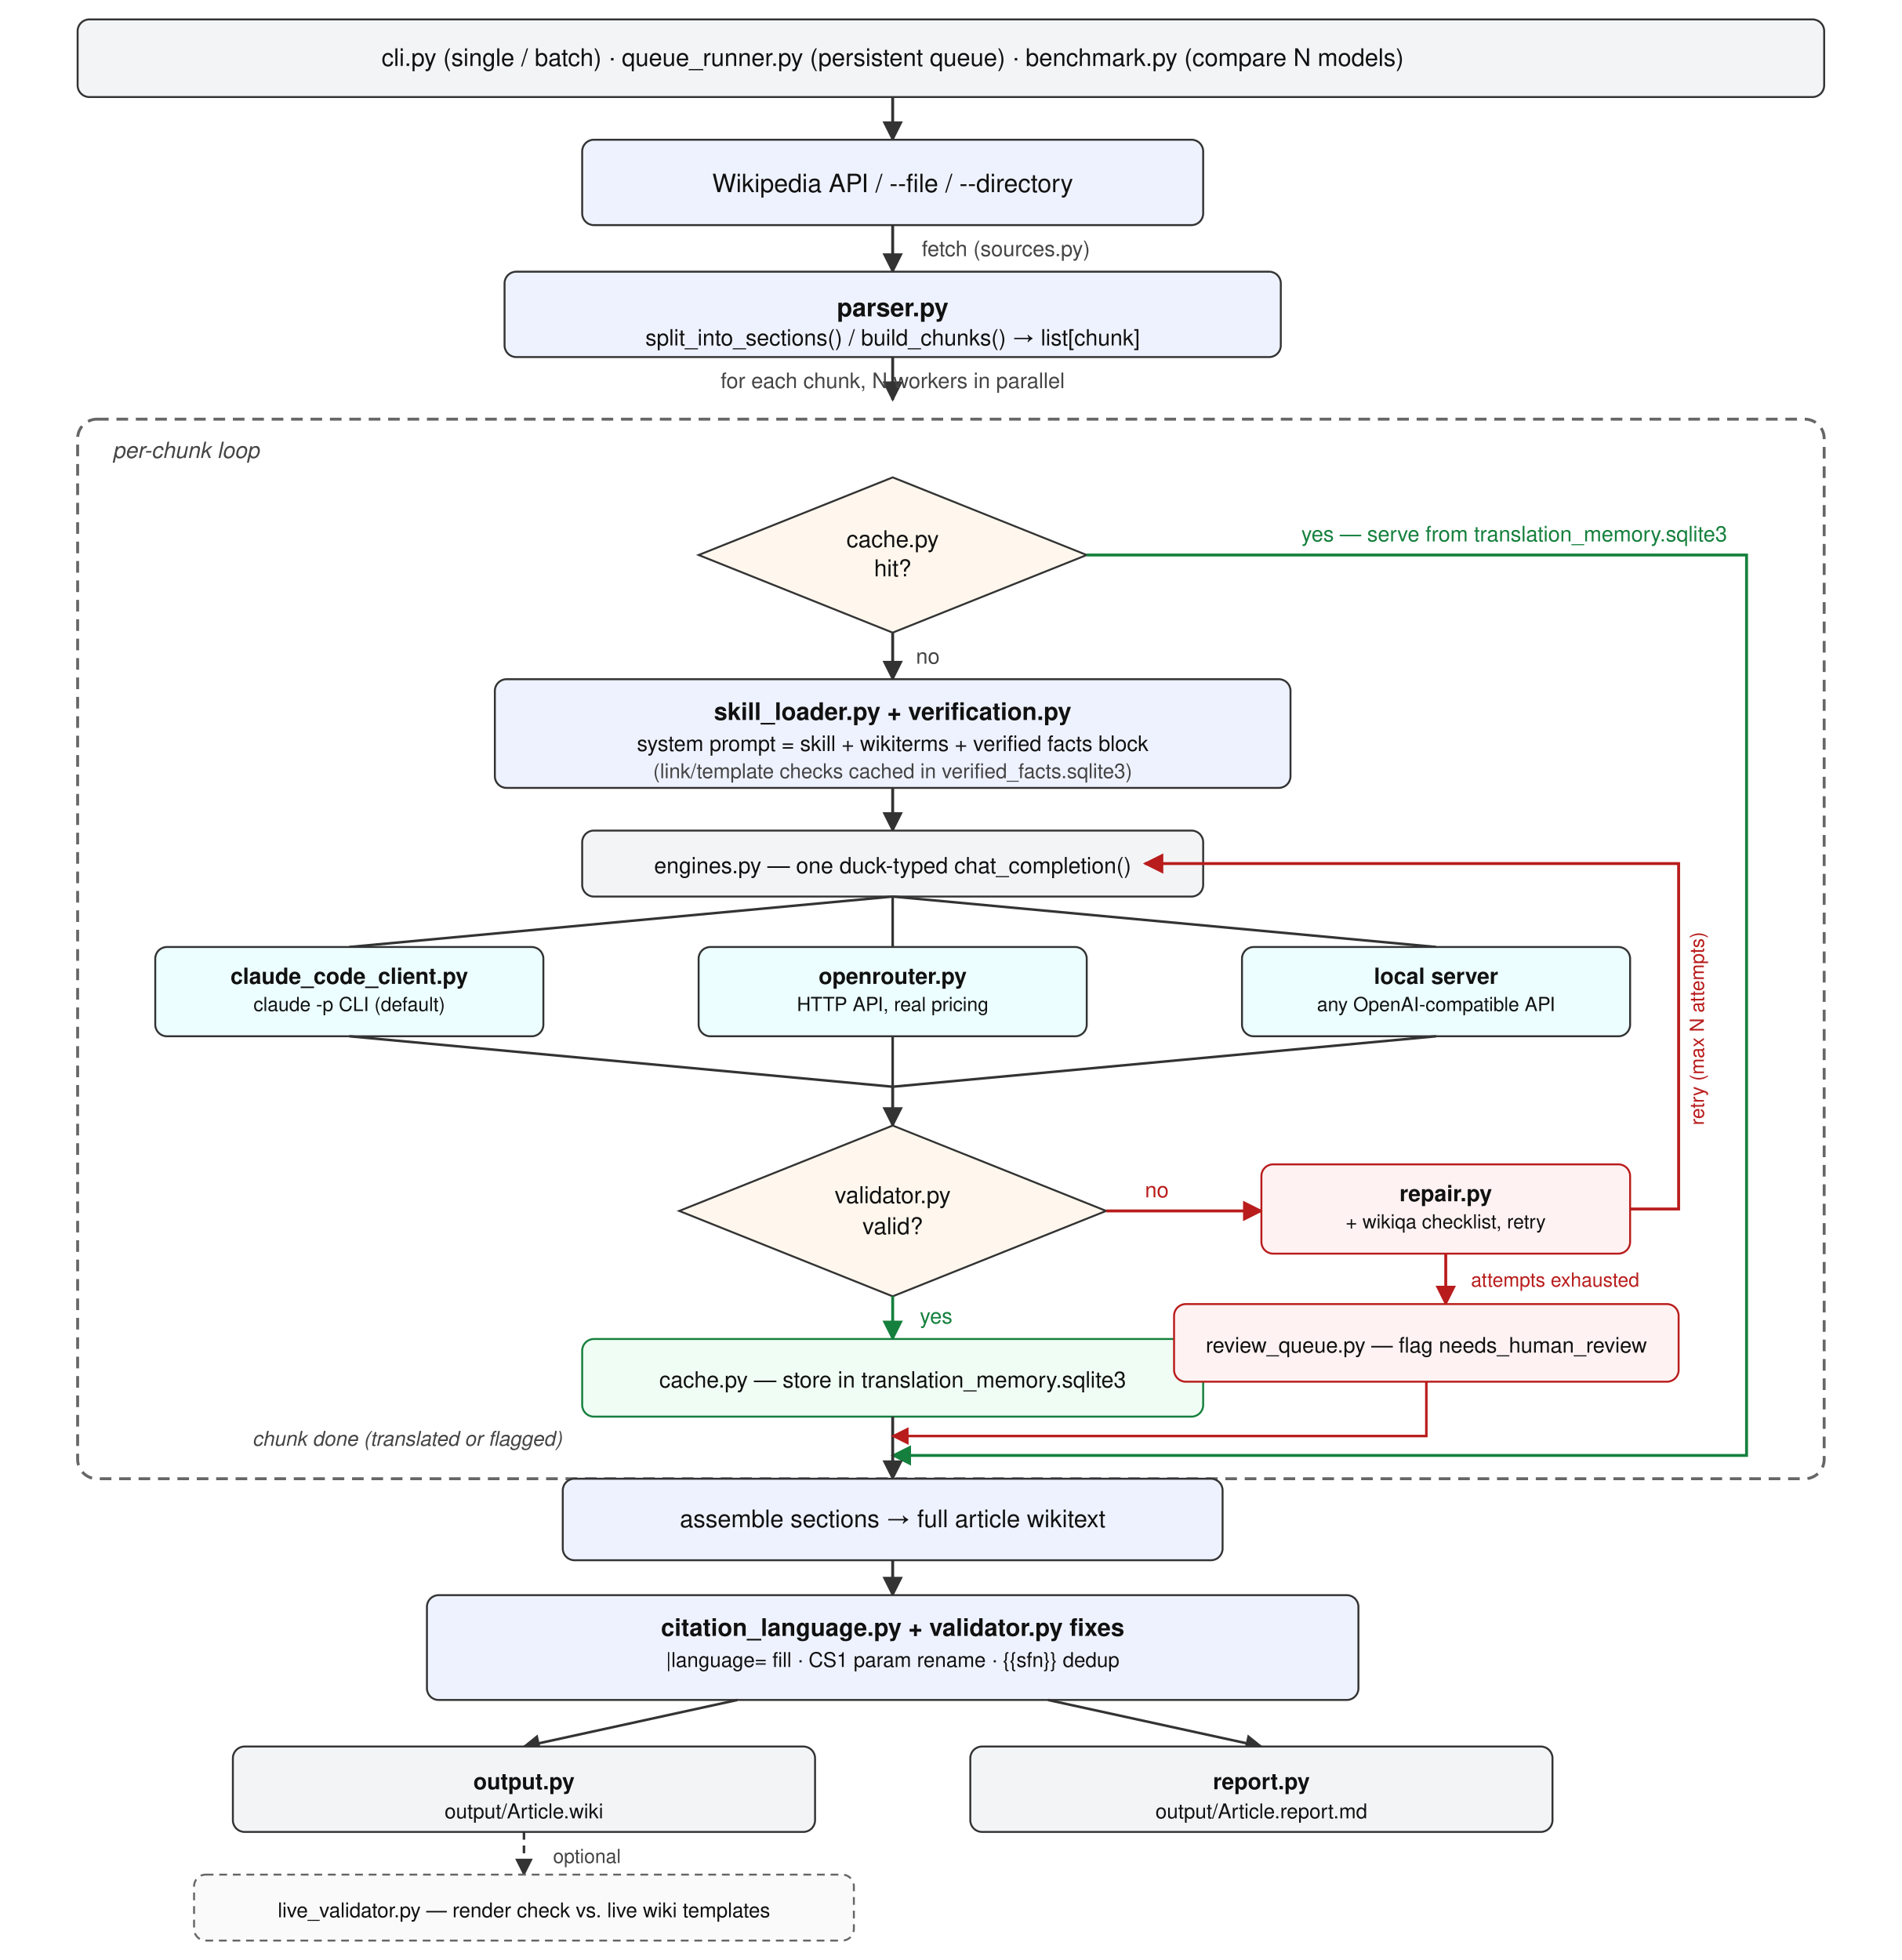
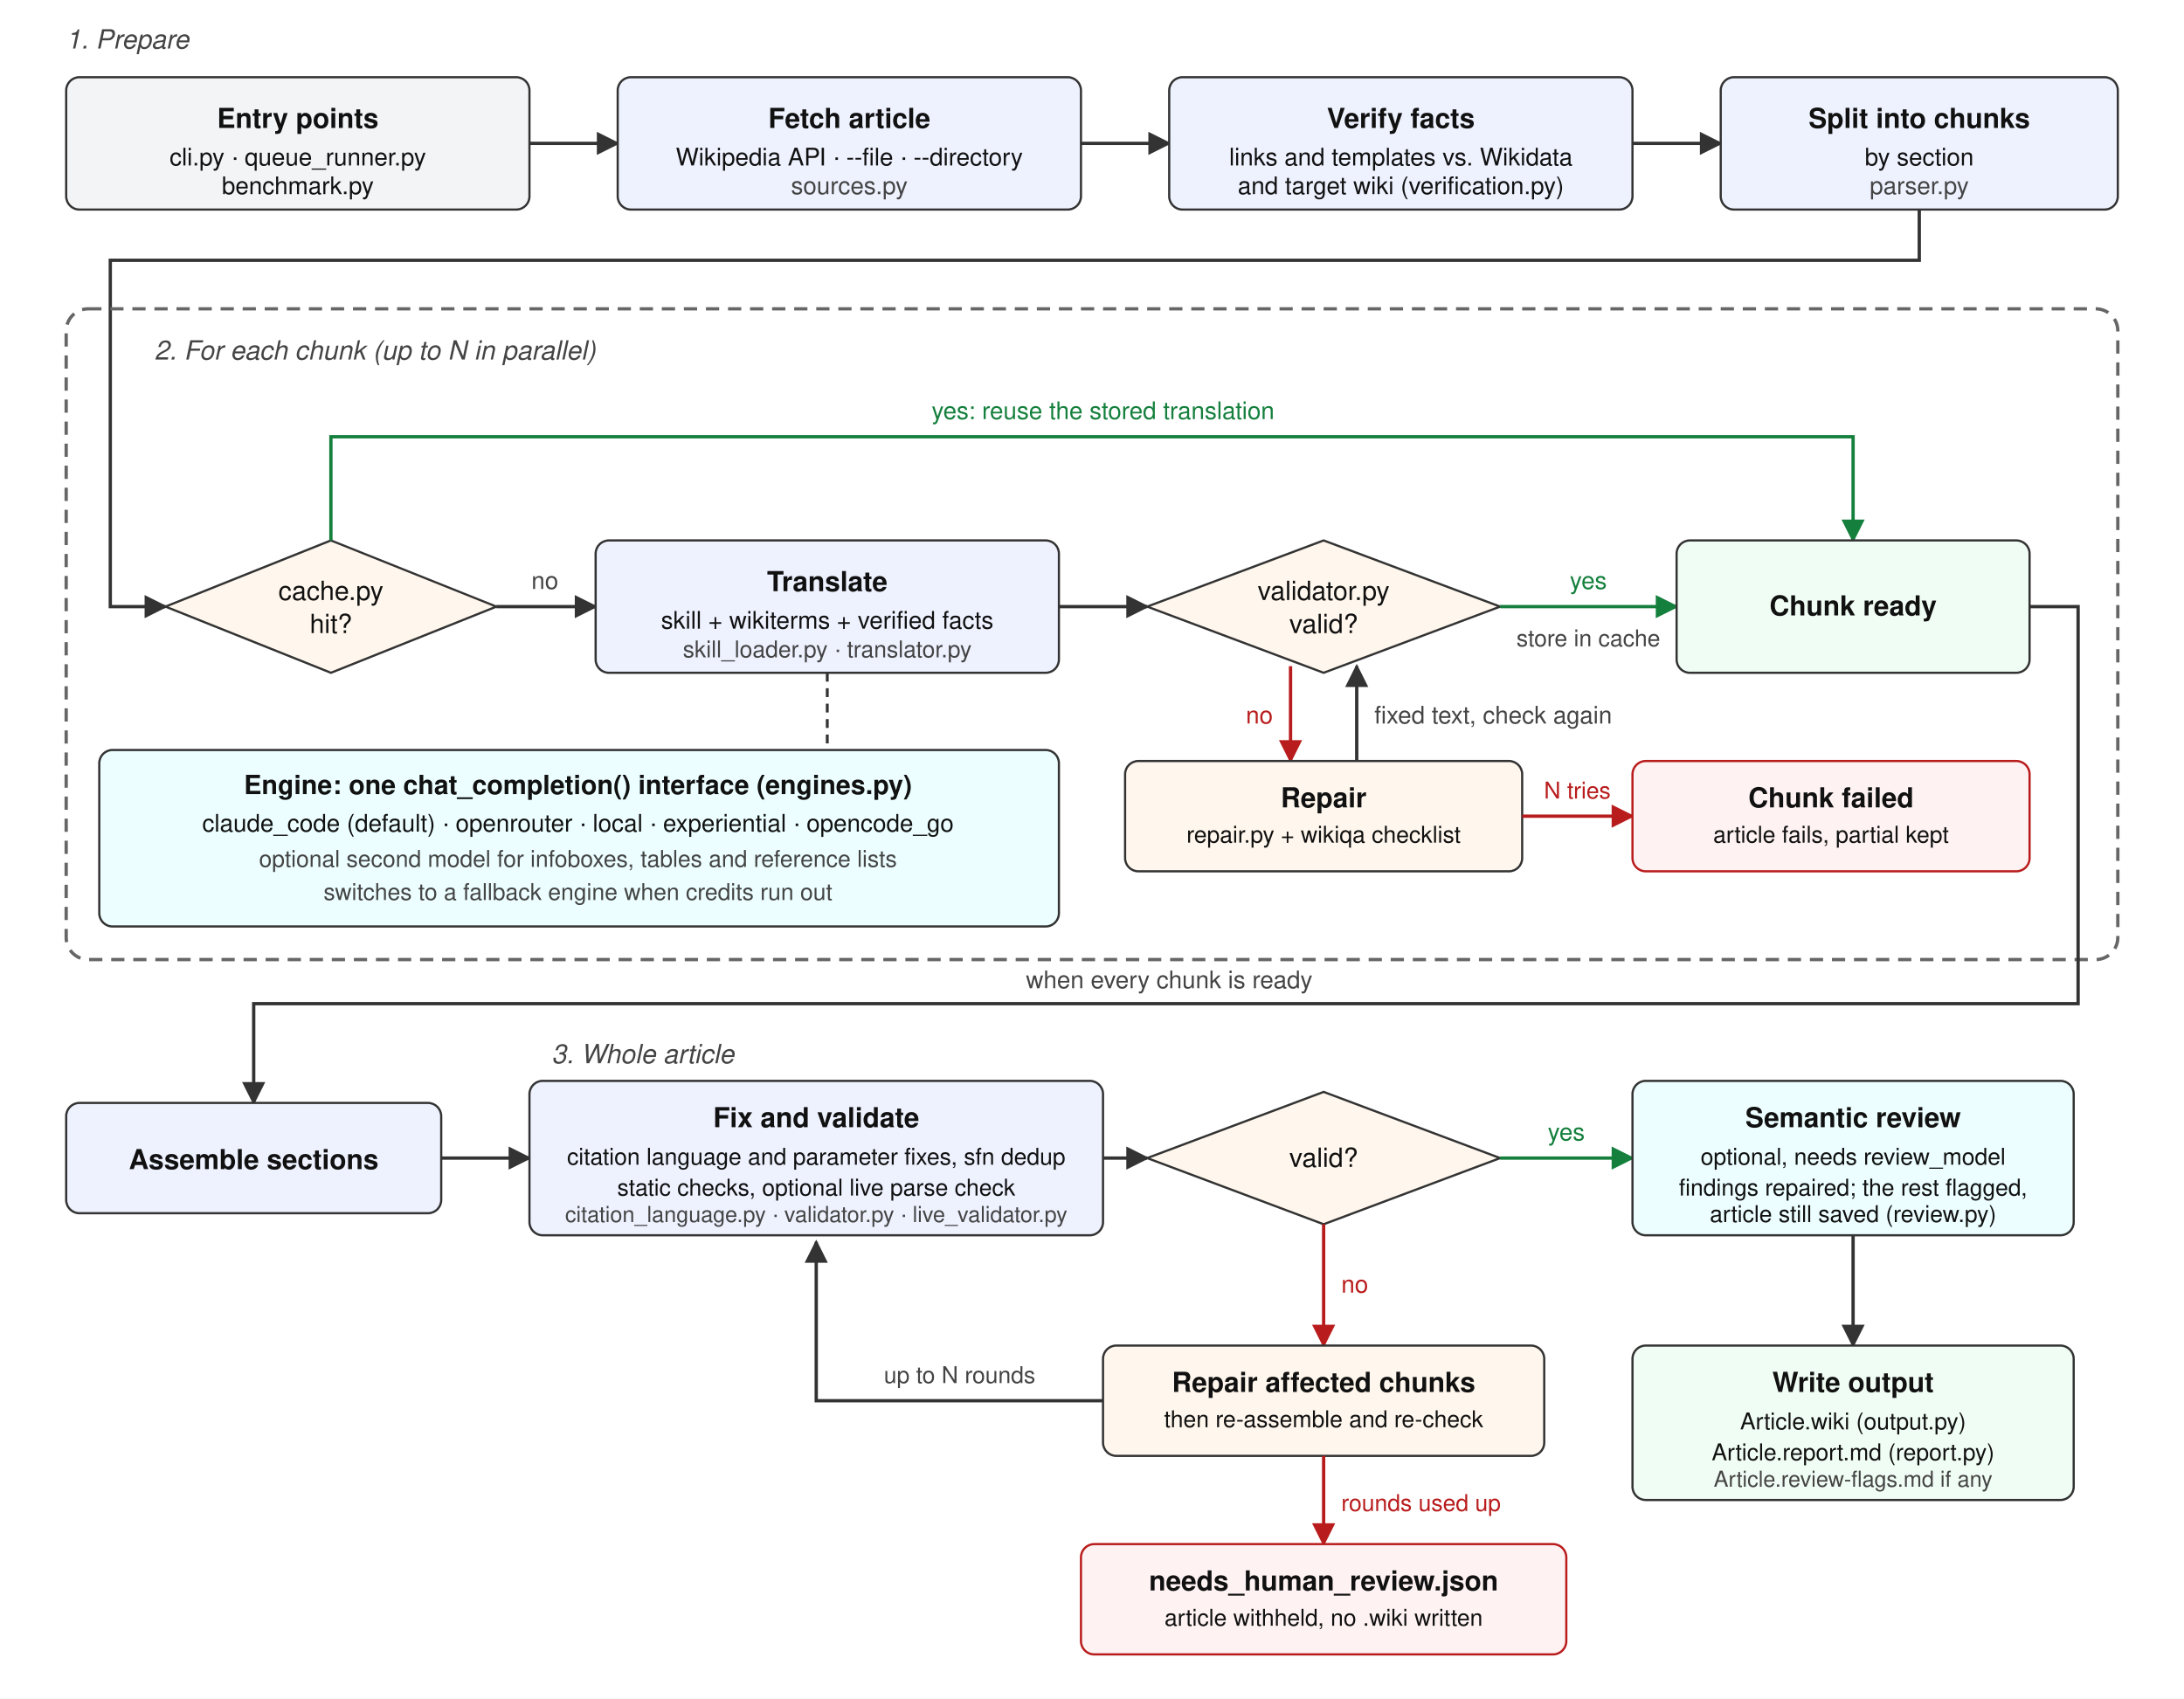
- <svg xmlns="http://www.w3.org/2000/svg" viewBox="0 0 980 1010" role="img" aria-label="Per-chunk translation pipeline: fetch and split an article, then for each chunk check the translation-memory cache, build a prompt from the skill file plus verified facts, send it to one of three swappable engines, validate the result, repair and retry on failure or flag for human review after max retries, cache the success, then assemble, post-process, and write the output and report files.">
+ <svg xmlns="http://www.w3.org/2000/svg" viewBox="0 0 990 770" role="img" aria-label="Translation pipeline in three stages. Prepare: fetch the article, verify links and templates against Wikidata and the target wiki, split into chunks. Per chunk, in parallel: reuse a cached translation if one exists, otherwise translate with the skill and verified facts through one of five engines, validate, and repair up to a limit; a chunk that stays invalid fails the article. Whole article: assemble, apply deterministic fixes and validate, repair the affected chunks for a limited number of rounds or withhold the article for human review, run an optional semantic review, then write the .wiki file and the report.">
  <defs>
    <marker id="arrow" viewBox="0 0 10 10" refX="9" refY="5" markerWidth="7" markerHeight="7" orient="auto-start-reverse">
      <path d="M0,0 L10,5 L0,10 z" fill="#333" />
    </marker>
    <marker id="arrowRed" viewBox="0 0 10 10" refX="9" refY="5" markerWidth="7" markerHeight="7" orient="auto-start-reverse">
      <path d="M0,0 L10,5 L0,10 z" fill="#b91c1c" />
    </marker>
    <marker id="arrowGreen" viewBox="0 0 10 10" refX="9" refY="5" markerWidth="7" markerHeight="7" orient="auto-start-reverse">
      <path d="M0,0 L10,5 L0,10 z" fill="#15803d" />
    </marker>
  </defs>
-   <rect x="0" y="0" width="980" height="1010" fill="#ffffff" />
+   <rect x="0" y="0" width="990" height="770" fill="#ffffff" />
  <g font-family="Helvetica, Arial, sans-serif" fill="#111111">
-     <rect x="40" y="10" width="900" height="40" rx="6" fill="#f3f4f6" stroke="#333" />
-     <text x="460" y="34" font-size="12.5" text-anchor="middle">cli.py (single / batch)  ·  queue_runner.py (persistent queue)  ·  benchmark.py (compare N models)</text>
-     <line x1="460" y1="50" x2="460" y2="72" stroke="#333" stroke-width="1.5" marker-end="url(#arrow)" />
-     <rect x="300" y="72" width="320" height="44" rx="6" fill="#eef2ff" stroke="#333" />
-     <text x="460" y="99" font-size="13" text-anchor="middle">Wikipedia API  /  --file  /  --directory</text>
-     <line x1="460" y1="116" x2="460" y2="140" stroke="#333" stroke-width="1.5" marker-end="url(#arrow)" />
-     <text x="475" y="132" font-size="11" fill="#444">fetch (sources.py)</text>
-     <rect x="260" y="140" width="400" height="44" rx="6" fill="#eef2ff" stroke="#333" />
-     <text x="460" y="163" font-size="13" text-anchor="middle" font-weight="bold">parser.py</text>
-     <text x="460" y="178" font-size="11.5" text-anchor="middle">split_into_sections() / build_chunks() → list[chunk]</text>
-     <line x1="460" y1="184" x2="460" y2="206" stroke="#333" stroke-width="1.5" marker-end="url(#arrow)" />
-     <text x="460" y="200" font-size="11" text-anchor="middle" fill="#444">for each chunk, N workers in parallel</text>
-     <rect x="40" y="216" width="900" height="546" rx="10" fill="none" stroke="#666" stroke-width="1.5" stroke-dasharray="6 4" />
-     <text x="58" y="236" font-size="11.5" fill="#444" font-style="italic">per-chunk loop</text>
-     <polygon points="460,246 560,286 460,326 360,286" fill="#fff7ed" stroke="#333" />
-     <text x="460" y="282" font-size="12" text-anchor="middle">cache.py</text>
-     <text x="460" y="297" font-size="12" text-anchor="middle">hit?</text>
-     <path d="M 560,286 L 900,286 L 900,750 L 460,750" fill="none" stroke="#15803d" stroke-width="1.5" marker-end="url(#arrowGreen)" />
-     <text x="890" y="279" font-size="11" fill="#15803d" text-anchor="end">yes — serve from translation_memory.sqlite3</text>
-     <line x1="460" y1="326" x2="460" y2="350" stroke="#333" stroke-width="1.5" marker-end="url(#arrow)" />
-     <text x="472" y="342" font-size="11" fill="#444">no</text>
-     <rect x="255" y="350" width="410" height="56" rx="6" fill="#eef2ff" stroke="#333" />
-     <text x="460" y="371" font-size="12.5" text-anchor="middle" font-weight="bold">skill_loader.py + verification.py</text>
-     <text x="460" y="387" font-size="11" text-anchor="middle">system prompt = skill + wikiterms + verified facts block</text>
-     <text x="460" y="401" font-size="10.5" text-anchor="middle" fill="#444">(link/template checks cached in verified_facts.sqlite3)</text>
-     <line x1="460" y1="406" x2="460" y2="428" stroke="#333" stroke-width="1.5" marker-end="url(#arrow)" />
-     <rect x="300" y="428" width="320" height="34" rx="6" fill="#f3f4f6" stroke="#333" />
-     <text x="460" y="450" font-size="11.5" text-anchor="middle">engines.py — one duck-typed chat_completion()</text>
-     <line x1="460" y1="462" x2="180" y2="488" stroke="#333" stroke-width="1.3" />
-     <line x1="460" y1="462" x2="460" y2="488" stroke="#333" stroke-width="1.3" />
-     <line x1="460" y1="462" x2="740" y2="488" stroke="#333" stroke-width="1.3" />
-     <rect x="80" y="488" width="200" height="46" rx="6" fill="#ecfeff" stroke="#333" />
-     <text x="180" y="507" font-size="11.5" text-anchor="middle" font-weight="bold">claude_code_client.py</text>
-     <text x="180" y="521" font-size="10" text-anchor="middle">claude -p CLI (default)</text>
-     <rect x="360" y="488" width="200" height="46" rx="6" fill="#ecfeff" stroke="#333" />
-     <text x="460" y="507" font-size="11.5" text-anchor="middle" font-weight="bold">openrouter.py</text>
-     <text x="460" y="521" font-size="10" text-anchor="middle">HTTP API, real pricing</text>
-     <rect x="640" y="488" width="200" height="46" rx="6" fill="#ecfeff" stroke="#333" />
-     <text x="740" y="507" font-size="11.5" text-anchor="middle" font-weight="bold">local server</text>
-     <text x="740" y="521" font-size="10" text-anchor="middle">any OpenAI-compatible API</text>
-     <line x1="180" y1="534" x2="460" y2="560" stroke="#333" stroke-width="1.3" />
-     <line x1="460" y1="534" x2="460" y2="560" stroke="#333" stroke-width="1.3" />
-     <line x1="740" y1="534" x2="460" y2="560" stroke="#333" stroke-width="1.3" />
-     <line x1="460" y1="560" x2="460" y2="580" stroke="#333" stroke-width="1.5" marker-end="url(#arrow)" />
-     <polygon points="460,580 570,624 460,668 350,624" fill="#fff7ed" stroke="#333" />
-     <text x="460" y="620" font-size="12" text-anchor="middle">validator.py</text>
-     <text x="460" y="636" font-size="12" text-anchor="middle">valid?</text>
-     <line x1="460" y1="668" x2="460" y2="690" stroke="#15803d" stroke-width="1.5" marker-end="url(#arrowGreen)" />
-     <text x="474" y="682" font-size="11" fill="#15803d">yes</text>
-     <rect x="300" y="690" width="320" height="40" rx="6" fill="#f0fdf4" stroke="#15803d" />
-     <text x="460" y="715" font-size="11.5" text-anchor="middle">cache.py — store in translation_memory.sqlite3</text>
-     <line x1="460" y1="730" x2="460" y2="762" stroke="#333" stroke-width="1.5" marker-end="url(#arrow)" />
-     <text x="130" y="745" font-size="10.5" fill="#444" font-style="italic">chunk done (translated or flagged)</text>
-     <line x1="570" y1="624" x2="650" y2="624" stroke="#b91c1c" stroke-width="1.5" marker-end="url(#arrowRed)" />
-     <text x="590" y="617" font-size="11" fill="#b91c1c">no</text>
-     <rect x="650" y="600" width="190" height="46" rx="6" fill="#fef2f2" stroke="#b91c1c" />
-     <text x="745" y="619" font-size="11.5" text-anchor="middle" font-weight="bold">repair.py</text>
-     <text x="745" y="633" font-size="10" text-anchor="middle">+ wikiqa checklist, retry</text>
-     <path d="M 840,623 L 865,623 L 865,445 L 590,445" fill="none" stroke="#b91c1c" stroke-width="1.5" marker-end="url(#arrowRed)" />
-     <text x="878" y="530" font-size="10" fill="#b91c1c" transform="rotate(-90 878,530)" text-anchor="middle">retry (max N attempts)</text>
-     <line x1="745" y1="646" x2="745" y2="672" stroke="#b91c1c" stroke-width="1.5" marker-end="url(#arrowRed)" />
-     <text x="758" y="663" font-size="10" fill="#b91c1c">attempts exhausted</text>
-     <rect x="605" y="672" width="260" height="40" rx="6" fill="#fef2f2" stroke="#b91c1c" />
-     <text x="735" y="697" font-size="11" text-anchor="middle">review_queue.py — flag needs_human_review</text>
-     <path d="M 735,712 L 735,740 L 460,740" fill="none" stroke="#b91c1c" stroke-width="1.3" marker-end="url(#arrowRed)" />
-     <rect x="290" y="762" width="340" height="42" rx="6" fill="#eef2ff" stroke="#333" />
-     <text x="460" y="787" font-size="12.5" text-anchor="middle">assemble sections → full article wikitext</text>
-     <line x1="460" y1="804" x2="460" y2="822" stroke="#333" stroke-width="1.5" marker-end="url(#arrow)" />
-     <rect x="220" y="822" width="480" height="54" rx="6" fill="#eef2ff" stroke="#333" />
-     <text x="460" y="843" font-size="12.5" text-anchor="middle" font-weight="bold">citation_language.py + validator.py fixes</text>
-     <text x="460" y="859" font-size="10.5" text-anchor="middle">|language= fill · CS1 param rename · {{sfn}} dedup</text>
-     <line x1="380" y1="876" x2="270" y2="900" stroke="#333" stroke-width="1.3" marker-end="url(#arrow)" />
-     <line x1="540" y1="876" x2="650" y2="900" stroke="#333" stroke-width="1.3" marker-end="url(#arrow)" />
-     <rect x="120" y="900" width="300" height="44" rx="6" fill="#f3f4f6" stroke="#333" />
-     <text x="270" y="922" font-size="11.5" text-anchor="middle" font-weight="bold">output.py</text>
-     <text x="270" y="937" font-size="10.5" text-anchor="middle">output/Article.wiki</text>
-     <rect x="500" y="900" width="300" height="44" rx="6" fill="#f3f4f6" stroke="#333" />
-     <text x="650" y="922" font-size="11.5" text-anchor="middle" font-weight="bold">report.py</text>
-     <text x="650" y="937" font-size="10.5" text-anchor="middle">output/Article.report.md</text>
-     <line x1="270" y1="944" x2="270" y2="966" stroke="#333" stroke-width="1.3" stroke-dasharray="4 3" marker-end="url(#arrow)" />
-     <text x="285" y="960" font-size="10" fill="#444">optional</text>
-     <rect x="100" y="966" width="340" height="34" rx="6" fill="#fafafa" stroke="#666" stroke-dasharray="4 3" />
-     <text x="270" y="988" font-size="10.5" text-anchor="middle">live_validator.py — render check vs. live wiki templates</text>
+     <text x="30" y="22" font-size="12" fill="#444" font-style="italic">1. Prepare</text>
+     <rect x="30" y="35" width="210" height="60" rx="6" fill="#f3f4f6" stroke="#333" />
+     <text x="135" y="58" font-size="12.5" text-anchor="middle" font-weight="bold">Entry points</text>
+     <text x="135" y="75" font-size="11" text-anchor="middle">cli.py · queue_runner.py</text>
+     <text x="135" y="88" font-size="11" text-anchor="middle">benchmark.py</text>
+     <line x1="240" y1="65" x2="280" y2="65" stroke="#333" stroke-width="1.5" marker-end="url(#arrow)" />
+     <rect x="280" y="35" width="210" height="60" rx="6" fill="#eef2ff" stroke="#333" />
+     <text x="385" y="58" font-size="12.5" text-anchor="middle" font-weight="bold">Fetch article</text>
+     <text x="385" y="75" font-size="11" text-anchor="middle">Wikipedia API · --file · --directory</text>
+     <text x="385" y="88" font-size="11" text-anchor="middle" fill="#444">sources.py</text>
+     <line x1="490" y1="65" x2="530" y2="65" stroke="#333" stroke-width="1.5" marker-end="url(#arrow)" />
+     <rect x="530" y="35" width="210" height="60" rx="6" fill="#eef2ff" stroke="#333" />
+     <text x="635" y="58" font-size="12.5" text-anchor="middle" font-weight="bold">Verify facts</text>
+     <text x="635" y="75" font-size="11" text-anchor="middle">links and templates vs. Wikidata</text>
+     <text x="635" y="88" font-size="11" text-anchor="middle">and target wiki (verification.py)</text>
+     <line x1="740" y1="65" x2="780" y2="65" stroke="#333" stroke-width="1.5" marker-end="url(#arrow)" />
+     <rect x="780" y="35" width="180" height="60" rx="6" fill="#eef2ff" stroke="#333" />
+     <text x="870" y="58" font-size="12.5" text-anchor="middle" font-weight="bold">Split into chunks</text>
+     <text x="870" y="75" font-size="11" text-anchor="middle">by section</text>
+     <text x="870" y="88" font-size="11" text-anchor="middle" fill="#444">parser.py</text>
+     <path d="M 870,95 L 870,118 L 50,118 L 50,275 L 75,275" fill="none" stroke="#333" stroke-width="1.5" marker-end="url(#arrow)" />
+     <rect x="30" y="140" width="930" height="295" rx="10" fill="none" stroke="#666" stroke-width="1.5" stroke-dasharray="6 4" />
+     <text x="70" y="163" font-size="12" fill="#444" font-style="italic">2. For each chunk (up to N in parallel)</text>
+     <polygon points="150,245 225,275 150,305 75,275" fill="#fff7ed" stroke="#333" />
+     <text x="150" y="272" font-size="12" text-anchor="middle">cache.py</text>
+     <text x="150" y="287" font-size="12" text-anchor="middle">hit?</text>
+     <path d="M 150,245 L 150,198 L 840,198 L 840,245" fill="none" stroke="#15803d" stroke-width="1.5" marker-end="url(#arrowGreen)" />
+     <text x="500" y="190" font-size="11" fill="#15803d" text-anchor="middle">yes: reuse the stored translation</text>
+     <line x1="225" y1="275" x2="270" y2="275" stroke="#333" stroke-width="1.5" marker-end="url(#arrow)" />
+     <text x="247" y="267" font-size="11" fill="#444" text-anchor="middle">no</text>
+     <rect x="270" y="245" width="210" height="60" rx="6" fill="#eef2ff" stroke="#333" />
+     <text x="375" y="268" font-size="12.5" text-anchor="middle" font-weight="bold">Translate</text>
+     <text x="375" y="285" font-size="11" text-anchor="middle">skill + wikiterms + verified facts</text>
+     <text x="375" y="298" font-size="10.5" text-anchor="middle" fill="#444">skill_loader.py · translator.py</text>
+     <line x1="375" y1="305" x2="375" y2="340" stroke="#333" stroke-width="1.3" stroke-dasharray="4 3" />
+     <rect x="45" y="340" width="435" height="80" rx="6" fill="#ecfeff" stroke="#333" />
+     <text x="262" y="360" font-size="12" text-anchor="middle" font-weight="bold">Engine: one chat_completion() interface (engines.py)</text>
+     <text x="262" y="377" font-size="11" text-anchor="middle">claude_code (default) · openrouter · local · experiential · opencode_go</text>
+     <text x="262" y="393" font-size="10.5" text-anchor="middle" fill="#444">optional second model for infoboxes, tables and reference lists</text>
+     <text x="262" y="408" font-size="10.5" text-anchor="middle" fill="#444">switches to a fallback engine when credits run out</text>
+     <line x1="480" y1="275" x2="520" y2="275" stroke="#333" stroke-width="1.5" marker-end="url(#arrow)" />
+     <polygon points="600,245 680,275 600,305 520,275" fill="#fff7ed" stroke="#333" />
+     <text x="600" y="272" font-size="12" text-anchor="middle">validator.py</text>
+     <text x="600" y="287" font-size="12" text-anchor="middle">valid?</text>
+     <line x1="680" y1="275" x2="760" y2="275" stroke="#15803d" stroke-width="1.5" marker-end="url(#arrowGreen)" />
+     <text x="720" y="267" font-size="11" fill="#15803d" text-anchor="middle">yes</text>
+     <text x="720" y="293" font-size="10.5" fill="#444" text-anchor="middle">store in cache</text>
+     <rect x="760" y="245" width="160" height="60" rx="6" fill="#f0fdf4" stroke="#333" />
+     <text x="840" y="279" font-size="12.5" text-anchor="middle" font-weight="bold">Chunk ready</text>
+     <line x1="585" y1="302" x2="585" y2="345" stroke="#b91c1c" stroke-width="1.5" marker-end="url(#arrowRed)" />
+     <text x="577" y="328" font-size="11" fill="#b91c1c" text-anchor="end">no</text>
+     <line x1="615" y1="345" x2="615" y2="302" stroke="#333" stroke-width="1.5" marker-end="url(#arrow)" />
+     <text x="623" y="328" font-size="11" fill="#444">fixed text, check again</text>
+     <rect x="510" y="345" width="180" height="50" rx="6" fill="#fff7ed" stroke="#333" />
+     <text x="600" y="366" font-size="12.5" text-anchor="middle" font-weight="bold">Repair</text>
+     <text x="600" y="382" font-size="10.5" text-anchor="middle">repair.py + wikiqa checklist</text>
+     <line x1="690" y1="370" x2="740" y2="370" stroke="#b91c1c" stroke-width="1.5" marker-end="url(#arrowRed)" />
+     <text x="715" y="362" font-size="10.5" fill="#b91c1c" text-anchor="middle">N tries</text>
+     <rect x="740" y="345" width="180" height="50" rx="6" fill="#fef2f2" stroke="#b91c1c" />
+     <text x="830" y="366" font-size="12.5" text-anchor="middle" font-weight="bold">Chunk failed</text>
+     <text x="830" y="382" font-size="10.5" text-anchor="middle">article fails, partial kept</text>
+     <path d="M 920,275 L 942,275 L 942,455 L 115,455 L 115,500" fill="none" stroke="#333" stroke-width="1.5" marker-end="url(#arrow)" />
+     <text x="530" y="448" font-size="11" fill="#444" text-anchor="middle">when every chunk is ready</text>
+     <text x="250" y="482" font-size="12" fill="#444" font-style="italic">3. Whole article</text>
+     <rect x="30" y="500" width="170" height="50" rx="6" fill="#eef2ff" stroke="#333" />
+     <text x="115" y="530" font-size="12.5" text-anchor="middle" font-weight="bold">Assemble sections</text>
+     <line x1="200" y1="525" x2="240" y2="525" stroke="#333" stroke-width="1.5" marker-end="url(#arrow)" />
+     <rect x="240" y="490" width="260" height="70" rx="6" fill="#eef2ff" stroke="#333" />
+     <text x="370" y="511" font-size="12.5" text-anchor="middle" font-weight="bold">Fix and validate</text>
+     <text x="370" y="528" font-size="10.5" text-anchor="middle">citation language and parameter fixes, sfn dedup</text>
+     <text x="370" y="542" font-size="10.5" text-anchor="middle">static checks, optional live parse check</text>
+     <text x="370" y="554" font-size="10" text-anchor="middle" fill="#444">citation_language.py · validator.py · live_validator.py</text>
+     <line x1="500" y1="525" x2="520" y2="525" stroke="#333" stroke-width="1.5" marker-end="url(#arrow)" />
+     <polygon points="600,495 680,525 600,555 520,525" fill="#fff7ed" stroke="#333" />
+     <text x="600" y="529" font-size="12" text-anchor="middle">valid?</text>
+     <line x1="680" y1="525" x2="740" y2="525" stroke="#15803d" stroke-width="1.5" marker-end="url(#arrowGreen)" />
+     <text x="710" y="517" font-size="11" fill="#15803d" text-anchor="middle">yes</text>
+     <rect x="740" y="490" width="200" height="70" rx="6" fill="#ecfeff" stroke="#333" />
+     <text x="840" y="511" font-size="12.5" text-anchor="middle" font-weight="bold">Semantic review</text>
+     <text x="840" y="528" font-size="10.5" text-anchor="middle">optional, needs review_model</text>
+     <text x="840" y="542" font-size="10.5" text-anchor="middle">findings repaired; the rest flagged,</text>
+     <text x="840" y="554" font-size="10.5" text-anchor="middle">article still saved (review.py)</text>
+     <line x1="840" y1="560" x2="840" y2="610" stroke="#333" stroke-width="1.5" marker-end="url(#arrow)" />
+     <rect x="740" y="610" width="200" height="70" rx="6" fill="#f0fdf4" stroke="#333" />
+     <text x="840" y="631" font-size="12.5" text-anchor="middle" font-weight="bold">Write output</text>
+     <text x="840" y="648" font-size="10.5" text-anchor="middle">Article.wiki (output.py)</text>
+     <text x="840" y="662" font-size="10.5" text-anchor="middle">Article.report.md (report.py)</text>
+     <text x="840" y="674" font-size="10" text-anchor="middle" fill="#444">Article.review-flags.md if any</text>
+     <line x1="600" y1="555" x2="600" y2="610" stroke="#b91c1c" stroke-width="1.5" marker-end="url(#arrowRed)" />
+     <text x="608" y="586" font-size="11" fill="#b91c1c">no</text>
+     <rect x="500" y="610" width="200" height="50" rx="6" fill="#fff7ed" stroke="#333" />
+     <text x="600" y="631" font-size="12.5" text-anchor="middle" font-weight="bold">Repair affected chunks</text>
+     <text x="600" y="647" font-size="10.5" text-anchor="middle">then re-assemble and re-check</text>
+     <path d="M 500,635 L 370,635 L 370,563" fill="none" stroke="#333" stroke-width="1.5" marker-end="url(#arrow)" />
+     <text x="435" y="627" font-size="10.5" fill="#444" text-anchor="middle">up to N rounds</text>
+     <line x1="600" y1="660" x2="600" y2="700" stroke="#b91c1c" stroke-width="1.5" marker-end="url(#arrowRed)" />
+     <text x="608" y="685" font-size="10.5" fill="#b91c1c">rounds used up</text>
+     <rect x="490" y="700" width="220" height="50" rx="6" fill="#fef2f2" stroke="#b91c1c" />
+     <text x="600" y="721" font-size="12.5" text-anchor="middle" font-weight="bold">needs_human_review.json</text>
+     <text x="600" y="737" font-size="10.5" text-anchor="middle">article withheld, no .wiki written</text>
  </g>
</svg>
